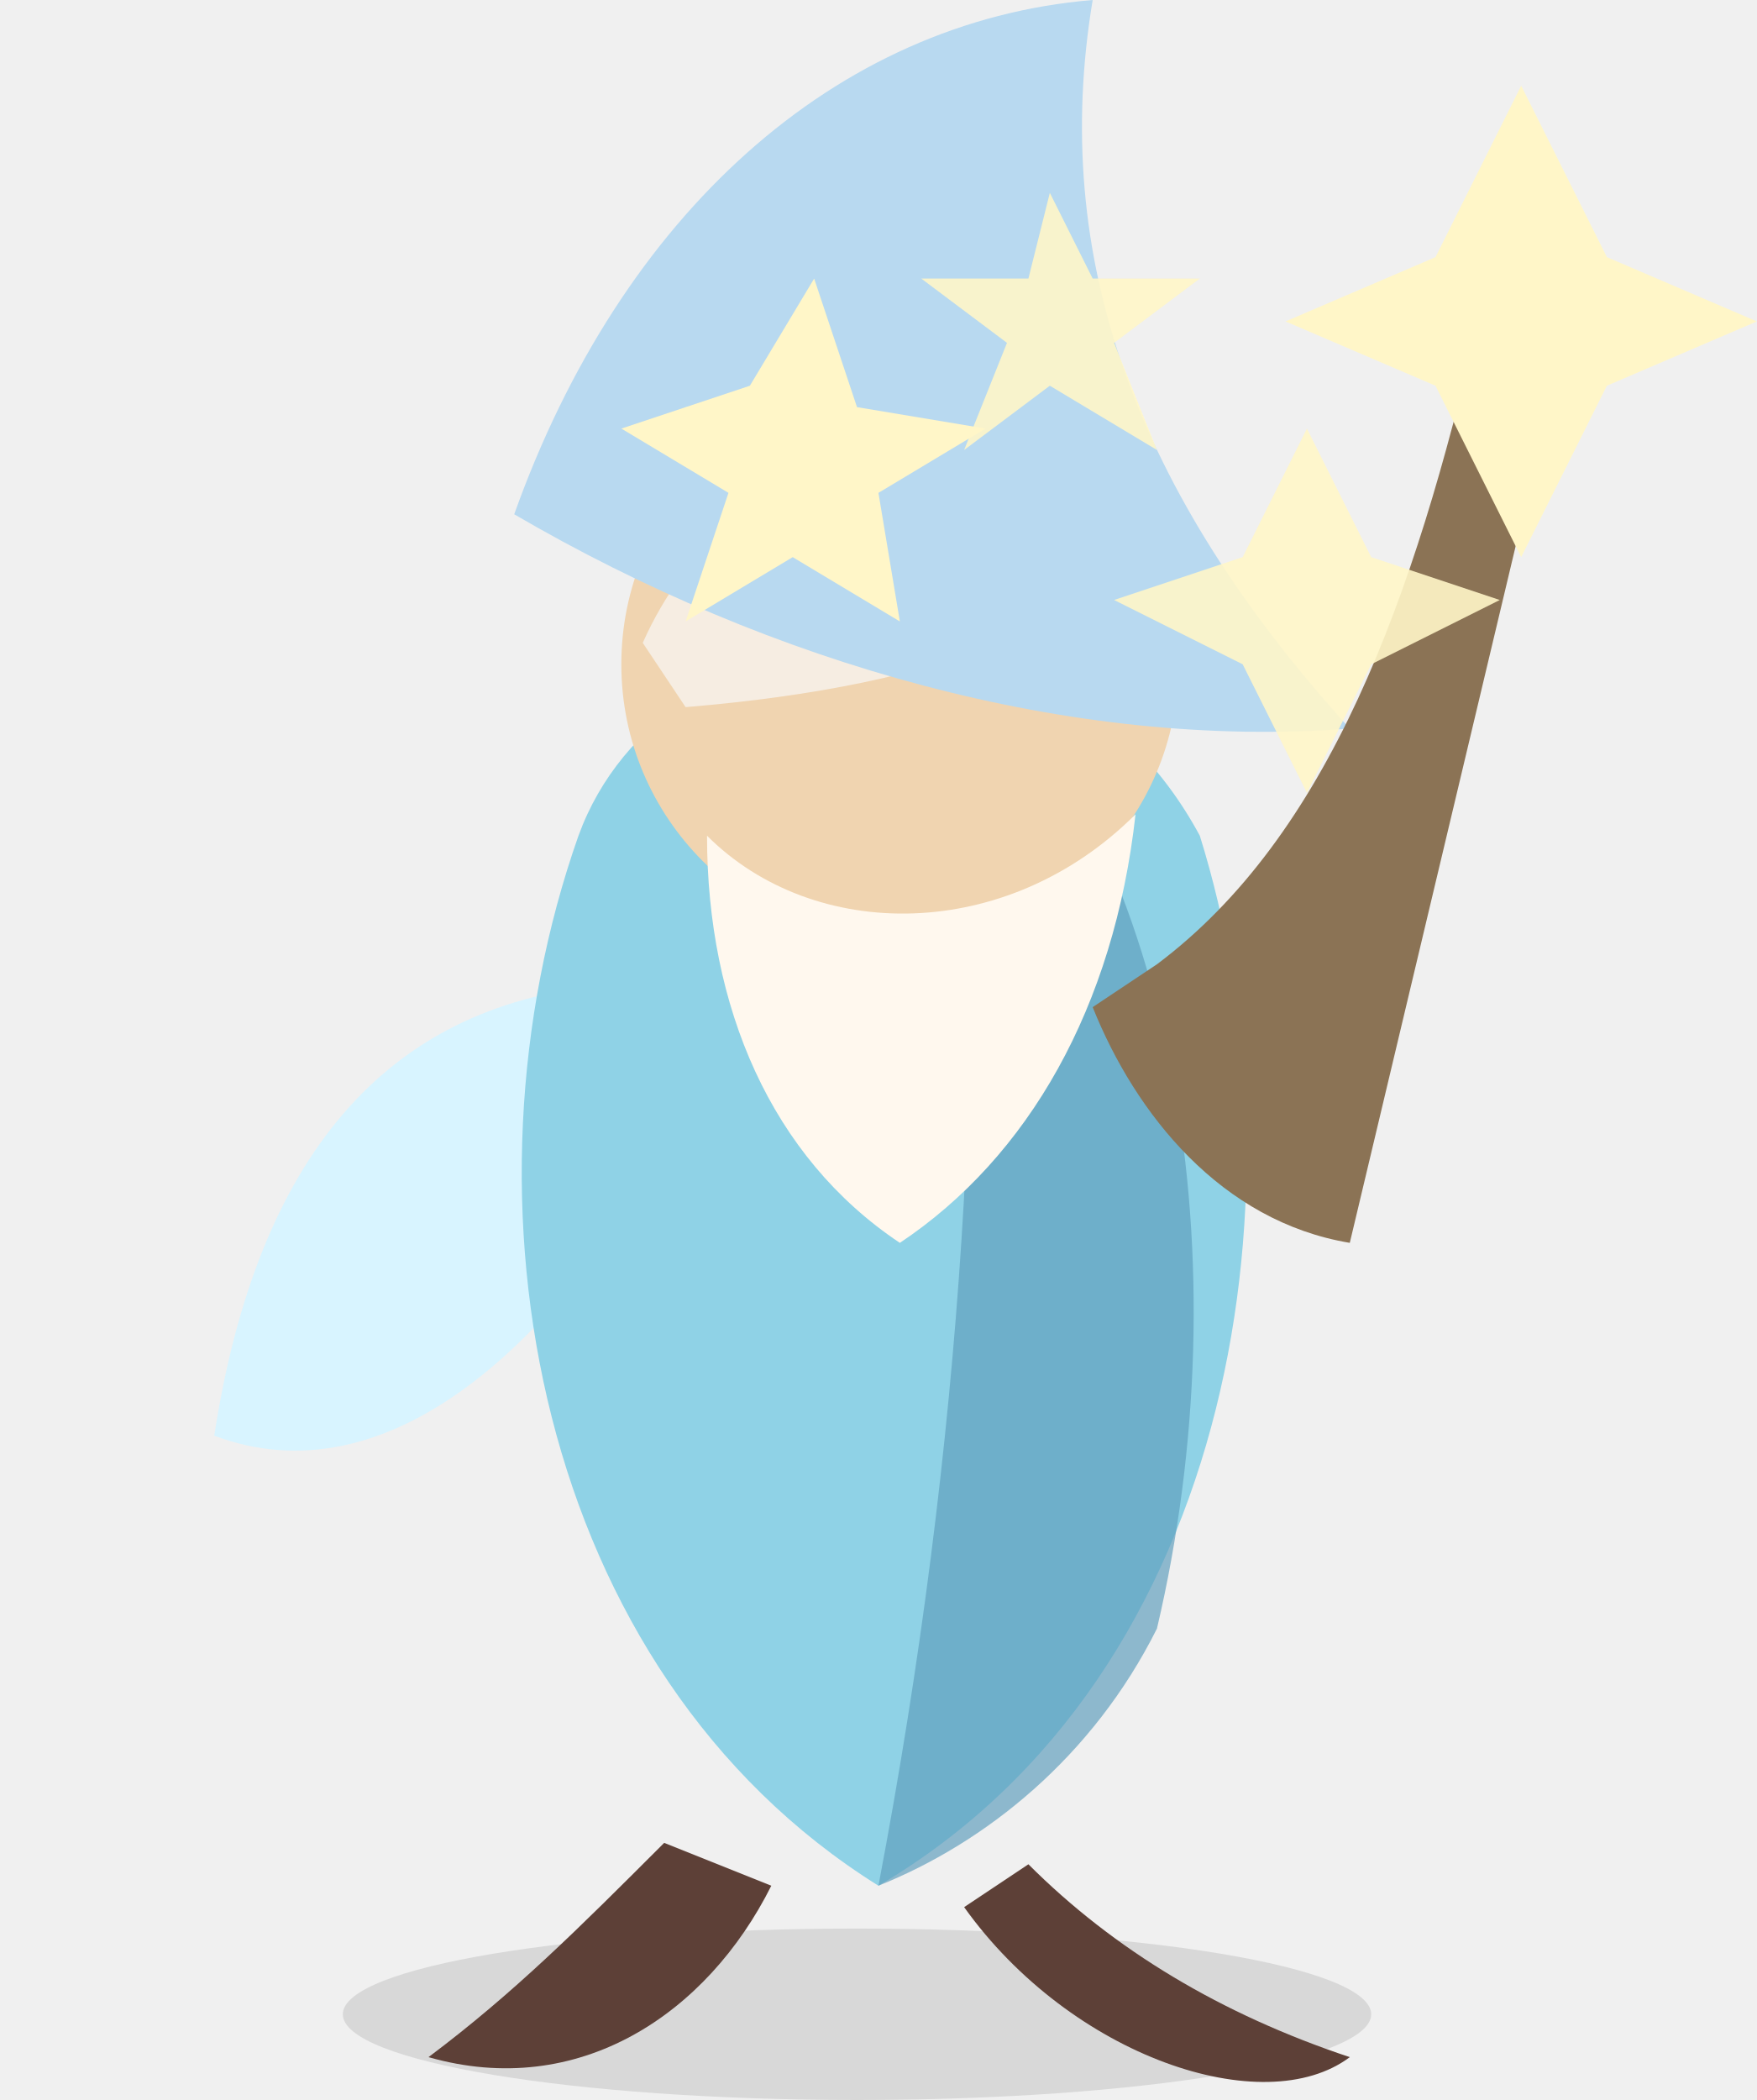
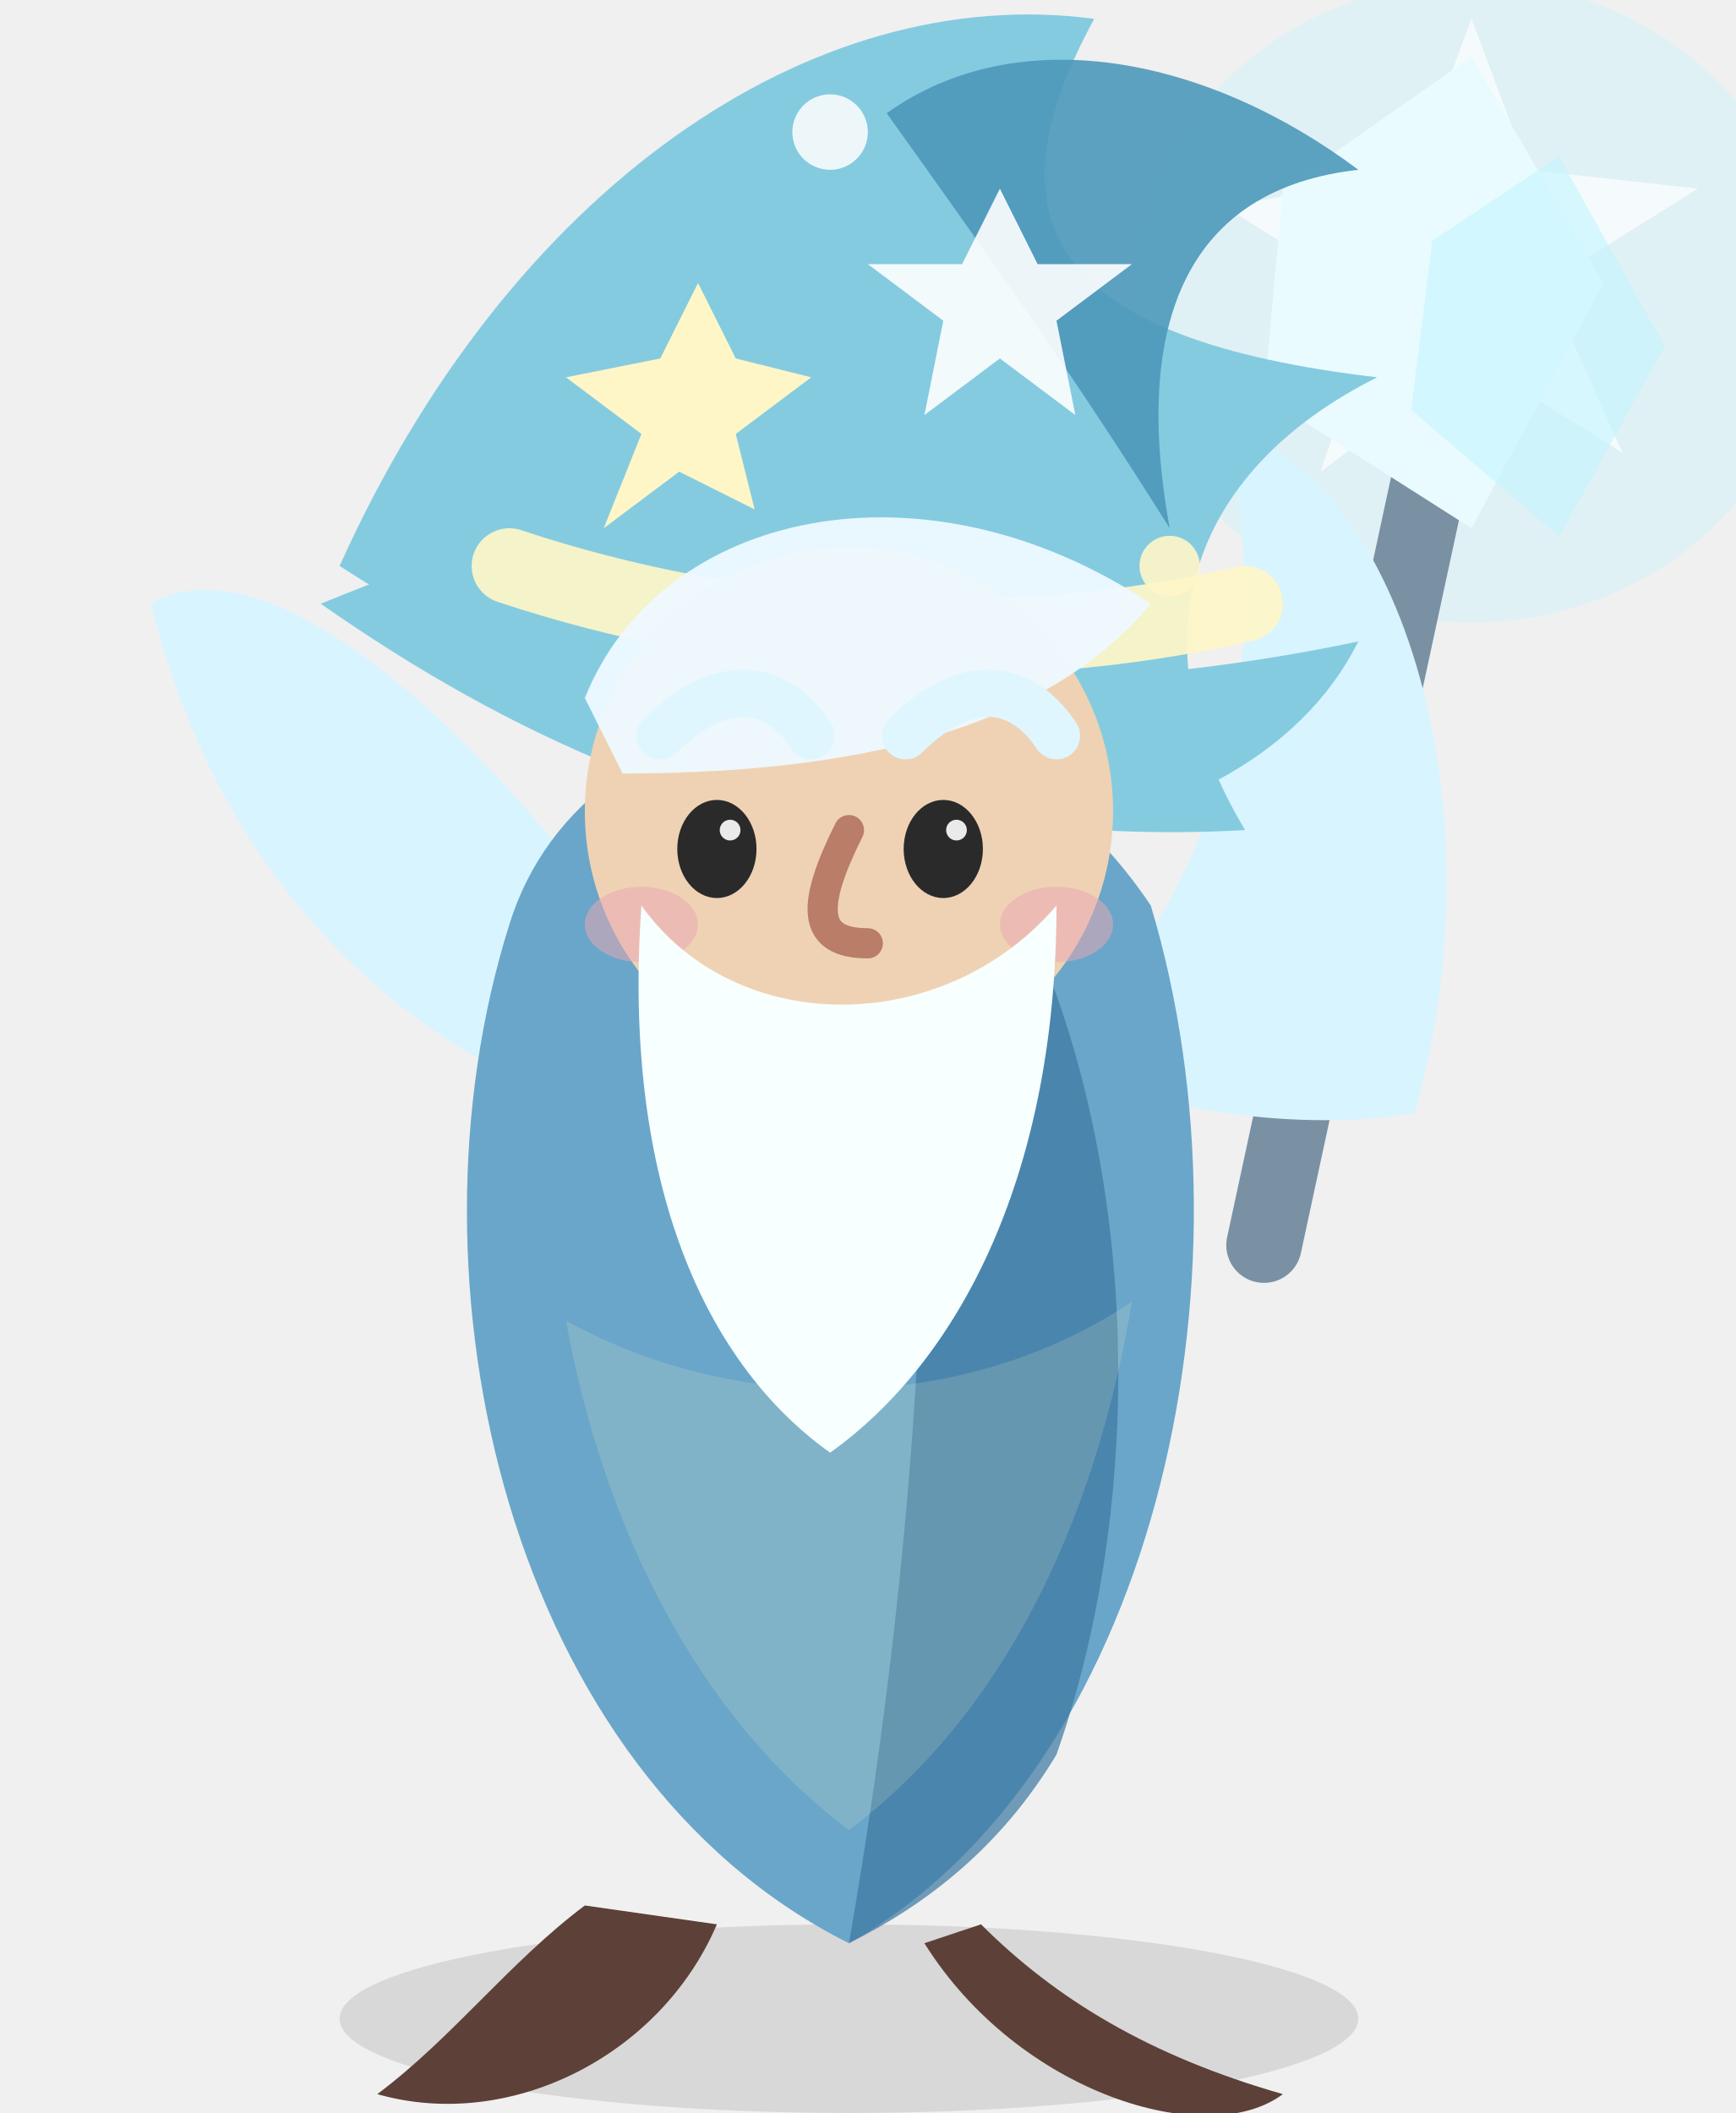
- <svg xmlns="http://www.w3.org/2000/svg" width="82" height="98" viewBox="0 0 82 98">
-   <ellipse cx="40" cy="94" rx="24" ry="4" fill="#000000" opacity="0.1" />
-   <path d="M28 46C18 47 12 54 10 67C18 70 26 63 32 52Z" fill="#d8f4ff" />
-   <path d="M27 39C31 28 49 26 56 39C61 55 58 78 41 88C25 78 21 56 27 39Z" fill="#8fd2e6" />
-   <path d="M45 30C55 40 58 59 54 76C51 82 46 86 41 88C45 67 46 48 45 30Z" fill="#5f9fbd" opacity="0.68" />
-   <circle cx="42" cy="31" r="13" fill="#f0d4b0" />
-   <path d="M30 30C34 21 45 17 55 23C52 29 44 32 32 33Z" fill="#f6f0e8" opacity="0.9" />
-   <path d="M33 39C38 44 47 44 53 38C52 47 48 54 42 58C36 54 33 47 33 39Z" fill="#fff8ee" />
-   <circle cx="47" cy="30" r="1.4" fill="#2a2a2a" />
-   <path d="M24 24C29 10 39 1 51 0C49 12 53 23 63 34C50 35 36 31 24 24Z" fill="#b8d9f0" />
-   <path d="M35 18L38 13L40 19L46 20L41 23L42 29L37 26L32 29L34 23L29 20Z" fill="#fff6c8" />
-   <path d="M49 9L51 13L56 13L52 16L54 21L49 18L45 21L47 16L43 13L48 13Z" fill="#fff6c8" opacity="0.9" />
-   <path d="M54 45C62 39 66 28 69 15L73 16L63 58C57 57 53 52 51 47Z" fill="#8b7355" />
-   <path d="M71 4L75 12L82 15L75 18L71 26L67 18L60 15L67 12Z" fill="#fff6c8" />
-   <path d="M61 20L64 26L70 28L64 31L61 37L58 31L52 28L58 26Z" fill="#fff6c8" opacity="0.9" />
-   <path d="M31 86C27 90 24 93 20 96C27 98 33 94 36 88Z" fill="#5d4037" />
-   <path d="M48 87C52 91 57 94 63 96C59 99 50 96 45 89Z" fill="#5d4037" />
+ <svg xmlns="http://www.w3.org/2000/svg" width="92" height="112" viewBox="0 0 92 112">
+   <ellipse cx="45" cy="107" rx="27" ry="5" fill="#000000" opacity="0.1" />
+   <ellipse cx="78" cy="16" rx="18" ry="17" fill="#bff4ff" opacity="0.34" />
+   <path d="M78 1L81 9L90 10L82 15L86 24L78 19L70 25L73 16L65 11L75 9Z" fill="#ffffff" opacity="0.7" />
+   <path d="M67 66L78 15" fill="none" stroke="#7a91a4" stroke-width="4" stroke-linecap="round" />
+   <path d="M78 3L85 15L78 28L67 21L68 10Z" fill="#e9fbff" />
+   <path d="M72 19L77 28L72 37L65 31L66 23Z" fill="#bff4ff" opacity="0.55" transform="translate(2 -13) scale(1.12)" />
+   <path d="M29 58C18 53 11 44 8 32C15 28 28 41 37 55Z" fill="#d8f4ff" />
+   <path d="M55 56C64 49 68 36 65 23C73 24 80 41 75 59C69 60 61 59 55 56Z" fill="#d8f4ff" />
+   <path d="M27 49C31 36 51 33 61 48C67 68 61 94 45 103C27 94 21 68 27 49Z" fill="#6aa6c9" />
+   <path d="M48 39C60 52 62 76 56 93C53 98 49 101 45 103C49 80 50 58 48 39Z" fill="#3d78a2" opacity="0.72" />
+   <path d="M30 70C39 75 51 75 60 69C58 81 53 91 45 97C37 91 32 81 30 70Z" fill="#fff6c8" opacity="0.16" />
+   <path d="M18 30C27 10 43 -1 58 1C52 12 56 18 73 20C63 25 60 34 66 44C48 45 32 39 18 30Z" fill="#84cbe0" />
+   <path d="M47 6C54 1 64 3 72 9C63 10 60 17 62 28C57 20 52 13 47 6Z" fill="#4c98ba" opacity="0.9" />
+   <path d="M35 19L37 15L39 19L43 20L39 23L40 27L36 25L32 28L34 23L30 20Z" fill="#fff6c8" />
+   <path d="M53 10L55 14L60 14L56 17L57 22L53 19L49 22L50 17L46 14L51 14Z" fill="#ffffff" opacity="0.9" />
+   <circle cx="44" cy="7" r="2" fill="#ffffff" opacity="0.85" />
+   <circle cx="62" cy="30" r="1.6" fill="#fff6c8" opacity="0.9" />
+   <path d="M22 30C35 36 53 38 72 34C69 40 62 44 51 45C38 44 27 39 17 32Z" fill="#84cbe0" />
+   <path d="M27 30C39 34 53 35 66 32" fill="none" stroke="#fff6c8" stroke-width="4" stroke-linecap="round" opacity="0.92" />
+   <circle cx="45" cy="43" r="14" fill="#efd2b4" />
+   <path d="M31 37C35 27 49 24 61 32C56 38 47 41 33 41Z" fill="#eef9ff" opacity="0.95" />
+   <ellipse cx="38" cy="45" rx="2.1" ry="2.6" fill="#2a2a2a" />
+   <ellipse cx="50" cy="45" rx="2.1" ry="2.6" fill="#2a2a2a" />
+   <circle cx="38.7" cy="44" r="0.55" fill="#ffffff" opacity="0.9" />
+   <circle cx="50.7" cy="44" r="0.55" fill="#ffffff" opacity="0.9" />
+   <path d="M35 39C38 36 41 36 43 39" fill="none" stroke="#dff6ff" stroke-width="2.5" stroke-linecap="round" />
+   <path d="M48 39C51 36 54 36 56 39" fill="none" stroke="#dff6ff" stroke-width="2.5" stroke-linecap="round" />
+   <ellipse cx="34" cy="49" rx="3" ry="2" fill="#e9a9b5" opacity="0.52" />
+   <ellipse cx="56" cy="49" rx="3" ry="2" fill="#e9a9b5" opacity="0.52" />
+   <path d="M45 44C43 48 43 50 46 50" fill="none" stroke="#b97d68" stroke-width="1.6" stroke-linecap="round" />
+   <path d="M34 48C39 55 50 55 56 48C56 62 51 72 44 77C37 72 33 62 34 48Z" fill="#f7ffff" />
+   <path d="M31 101C27 104 24 108 20 111C27 113 35 109 38 102Z" fill="#5d4037" />
+   <path d="M52 102C56 106 61 109 68 111C64 114 54 111 49 103Z" fill="#5d4037" />
</svg>
